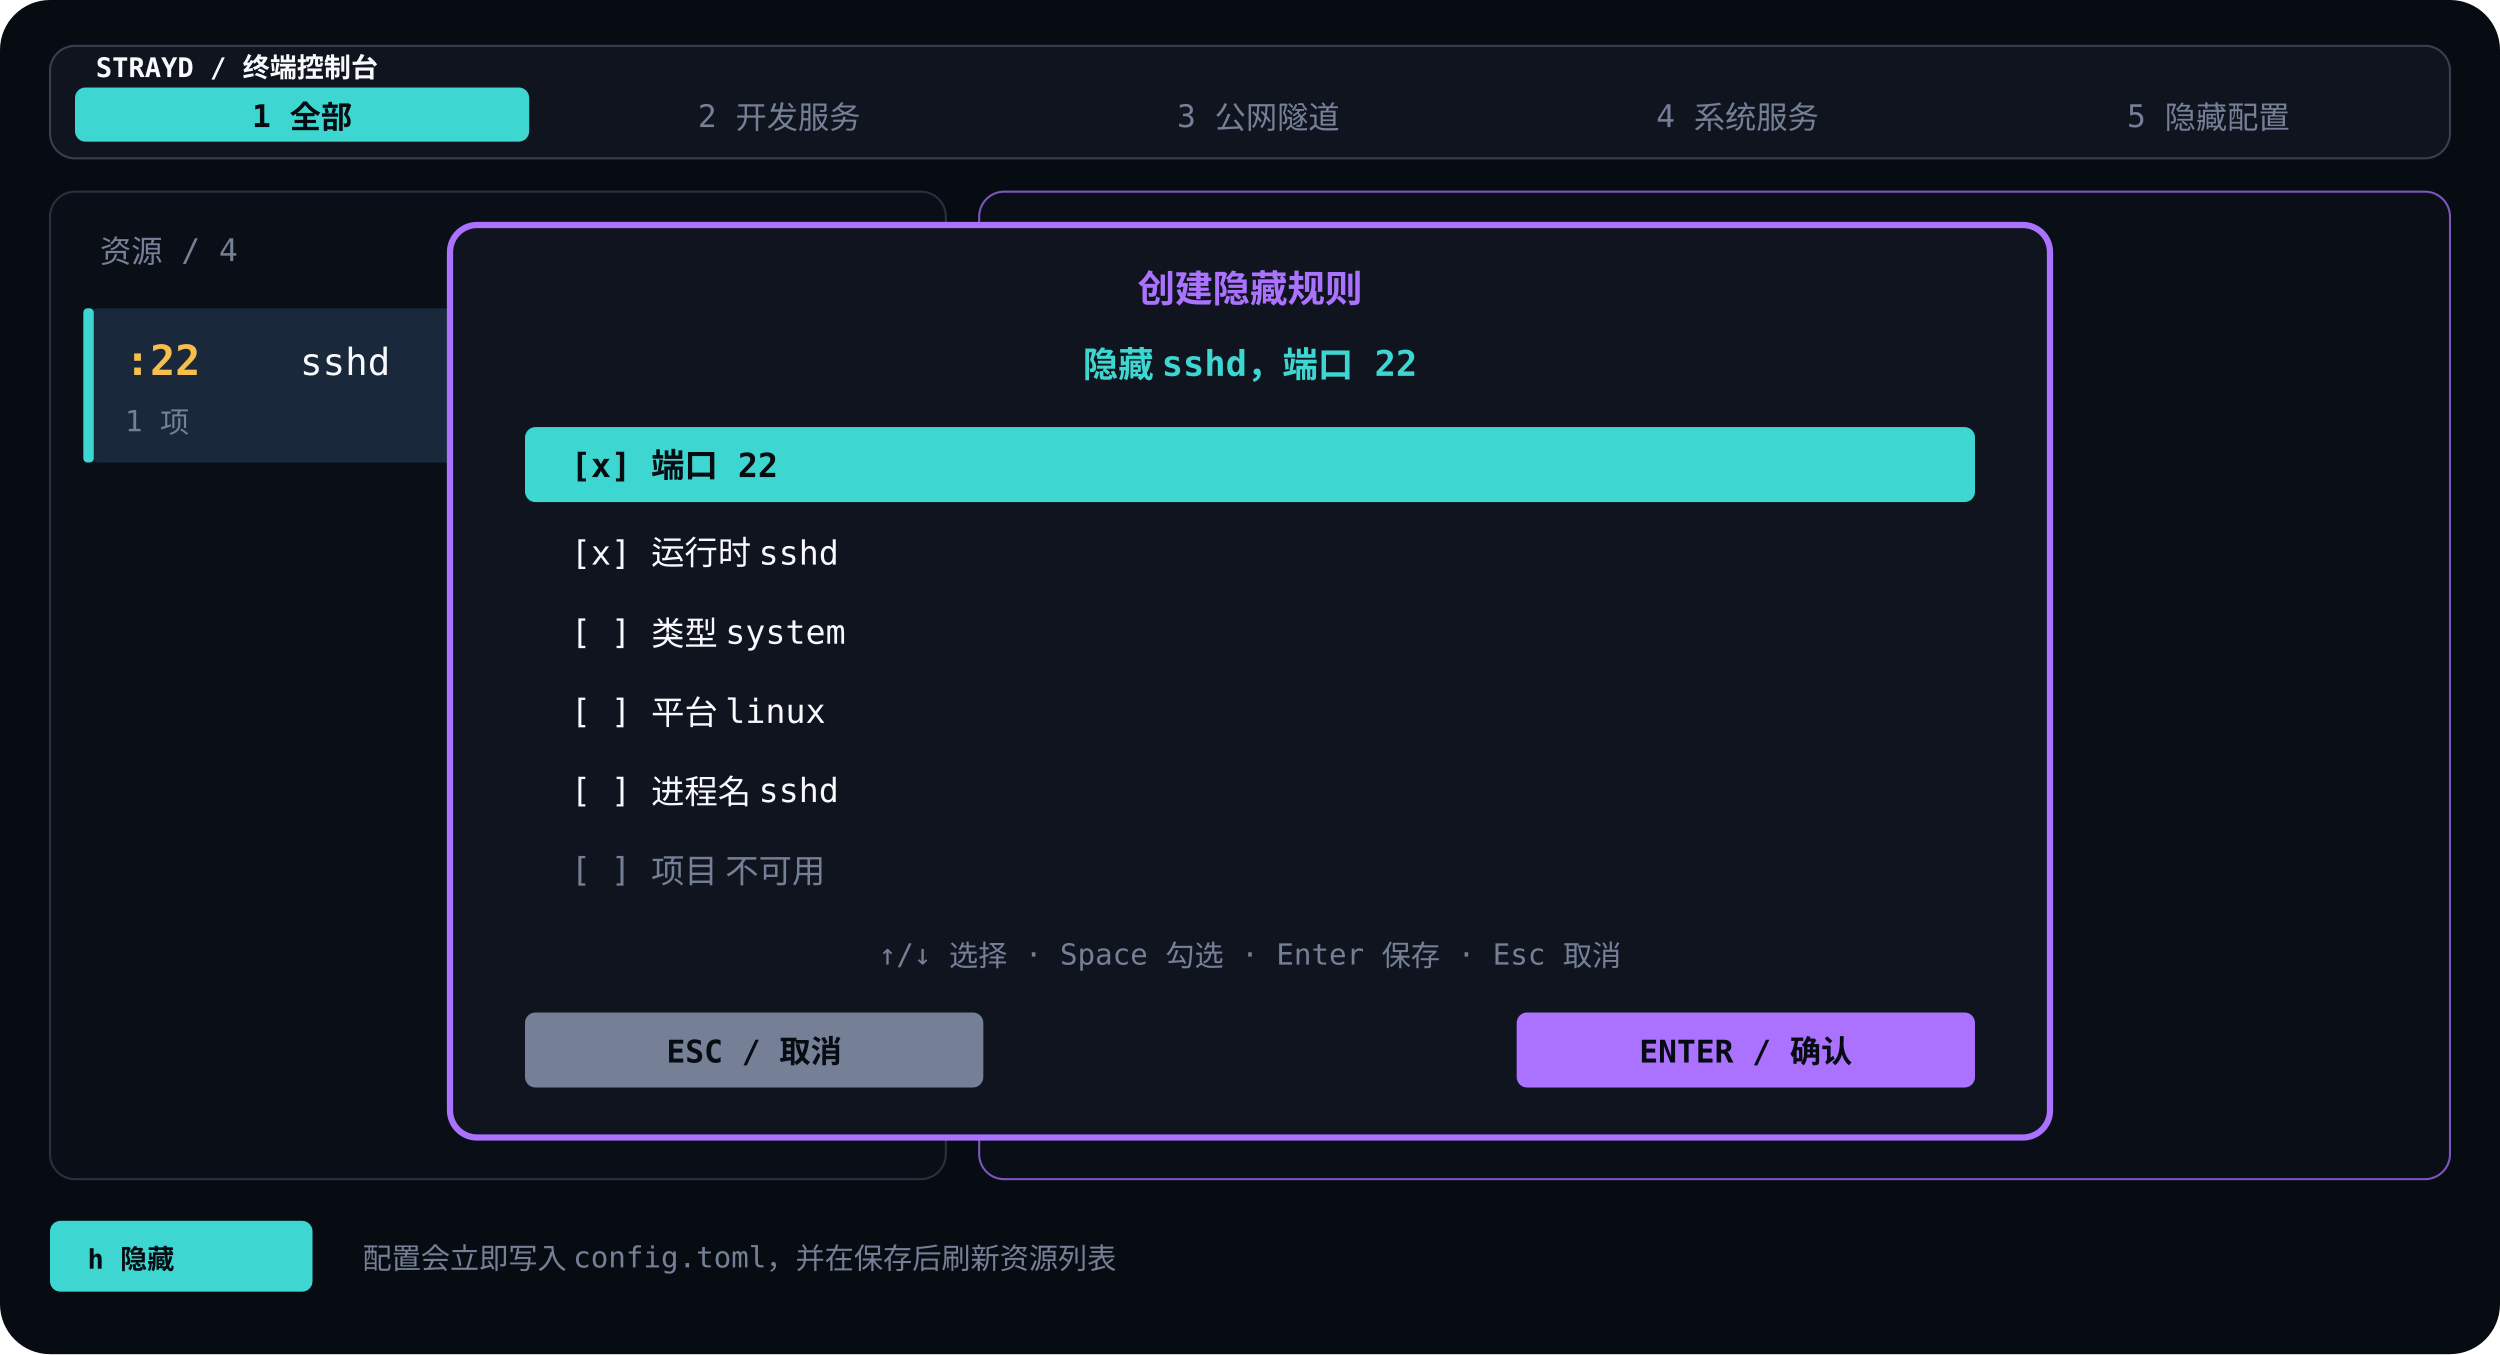
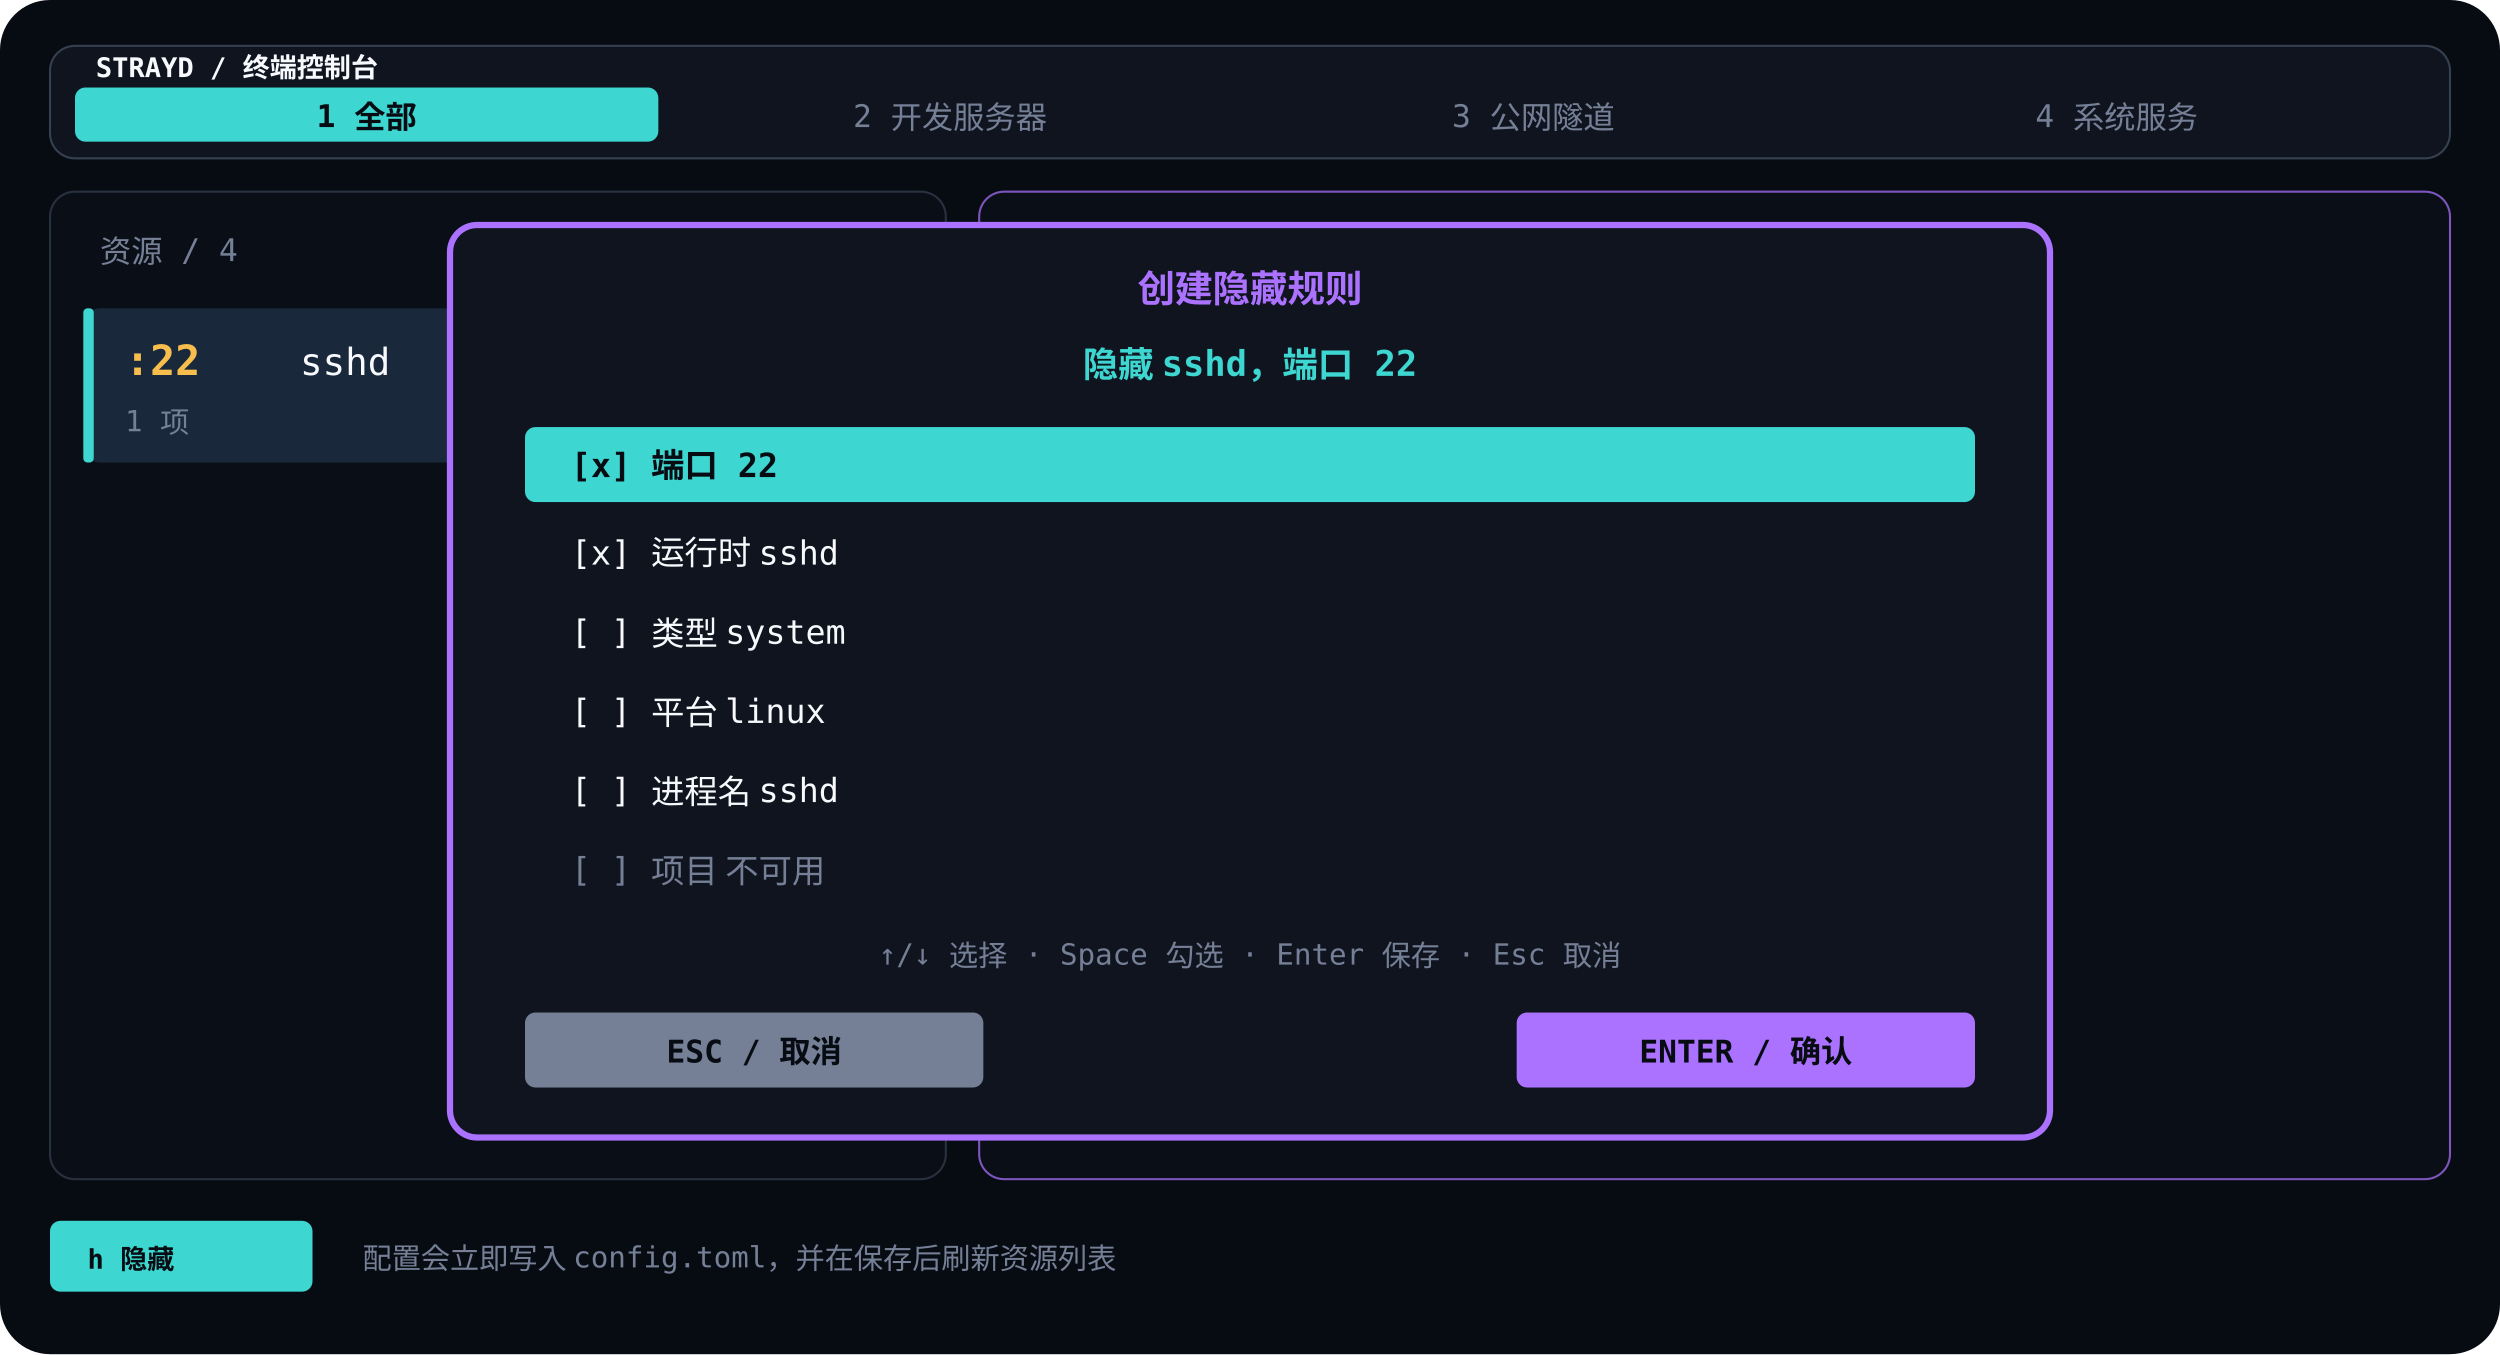
<svg xmlns="http://www.w3.org/2000/svg" width="1200" height="650" viewBox="0 0 1200 650" role="img" aria-labelledby="title desc">
  <rect width="1200" height="650" rx="24" fill="#070b12" />
  <rect x="24" y="22" width="1152" height="54" rx="12" fill="#0f141f" stroke="#354050" />
  <text x="46" y="37" fill="#f7f9fc" font-family="ui-monospace, SFMono-Regular, Menlo, Consolas, monospace" font-size="13" font-weight="700">STRAYD / 终端控制台</text>
-   <rect x="36" y="42" width="218" height="26" rx="5" fill="#3dd6d0" />
-   <text x="145" y="61" text-anchor="middle" fill="#070b12" font-family="ui-monospace, SFMono-Regular, Menlo, Consolas, monospace" font-size="15" font-weight="700">1   全部</text>
-   <text x="374" y="61" text-anchor="middle" fill="#758097" font-family="ui-monospace, SFMono-Regular, Menlo, Consolas, monospace" font-size="15">2   开发服务</text>
-   <text x="604" y="61" text-anchor="middle" fill="#758097" font-family="ui-monospace, SFMono-Regular, Menlo, Consolas, monospace" font-size="15">3   公网隧道</text>
-   <text x="834" y="61" text-anchor="middle" fill="#758097" font-family="ui-monospace, SFMono-Regular, Menlo, Consolas, monospace" font-size="15">4   系统服务</text>
-   <text x="1060" y="61" text-anchor="middle" fill="#758097" font-family="ui-monospace, SFMono-Regular, Menlo, Consolas, monospace" font-size="15">5   隐藏配置</text>
+   <rect x="36" y="42" width="280" height="26" rx="5" fill="#3dd6d0" />
+   <text x="176" y="61" text-anchor="middle" fill="#070b12" font-family="ui-monospace, SFMono-Regular, Menlo, Consolas, monospace" font-size="15" font-weight="700">1   全部</text>
+   <text x="456" y="61" text-anchor="middle" fill="#758097" font-family="ui-monospace, SFMono-Regular, Menlo, Consolas, monospace" font-size="15">2   开发服务器</text>
+   <text x="736" y="61" text-anchor="middle" fill="#758097" font-family="ui-monospace, SFMono-Regular, Menlo, Consolas, monospace" font-size="15">3   公网隧道</text>
+   <text x="1016" y="61" text-anchor="middle" fill="#758097" font-family="ui-monospace, SFMono-Regular, Menlo, Consolas, monospace" font-size="15">4   系统服务</text>
  <rect x="24" y="92" width="430" height="474" rx="12" fill="#0b1019" stroke="#354050" opacity="0.72" />
  <text x="48" y="126" fill="#758097" font-family="ui-monospace, SFMono-Regular, Menlo, Consolas, monospace" font-size="15">资源 / 4</text>
  <rect x="40" y="148" width="398" height="74" rx="8" fill="#19283a" />
  <rect x="40" y="148" width="5" height="74" rx="2" fill="#3dd6d0" />
  <text x="60" y="180" fill="#f7be4d" font-family="ui-monospace, SFMono-Regular, Menlo, Consolas, monospace" font-size="20" font-weight="700">:22</text>
  <text x="144" y="180" fill="#f7f9fc" font-family="ui-monospace, SFMono-Regular, Menlo, Consolas, monospace" font-size="18">sshd</text>
  <text x="60" y="207" fill="#758097" font-family="ui-monospace, SFMono-Regular, Menlo, Consolas, monospace" font-size="14">1 项</text>
  <rect x="470" y="92" width="706" height="474" rx="12" fill="#0b1019" stroke="#ab72ff" opacity="0.72" />
  <text x="494" y="126" fill="#ab72ff" font-family="ui-monospace, SFMono-Regular, Menlo, Consolas, monospace" font-size="15">关联与进程详情</text>
  <text x="494" y="172" fill="#3dd6d0" font-family="ui-monospace, SFMono-Regular, Menlo, Consolas, monospace" font-size="18" font-weight="700">本地 :22 / sshd</text>
  <rect x="216" y="108" width="768" height="438" rx="13" fill="#0f141f" stroke="#ab72ff" stroke-width="3" />
  <text x="600" y="145" text-anchor="middle" fill="#ab72ff" font-family="ui-monospace, SFMono-Regular, Menlo, Consolas, monospace" font-size="18" font-weight="700">创建隐藏规则</text>
  <text x="600" y="181" text-anchor="middle" fill="#3dd6d0" font-family="ui-monospace, SFMono-Regular, Menlo, Consolas, monospace" font-size="17" font-weight="700">隐藏 sshd，端口 22</text>
  <rect x="252" y="205" width="696" height="36" rx="5" fill="#3dd6d0" />
  <text x="274" y="229" fill="#070b12" font-family="ui-monospace, SFMono-Regular, Menlo, Consolas, monospace" font-size="16" font-weight="700">[x]  端口             22</text>
  <text x="274" y="271" fill="#f7f9fc" font-family="ui-monospace, SFMono-Regular, Menlo, Consolas, monospace" font-size="16">[x]  运行时           sshd</text>
  <text x="274" y="309" fill="#f7f9fc" font-family="ui-monospace, SFMono-Regular, Menlo, Consolas, monospace" font-size="16">[ ]  类型             system</text>
  <text x="274" y="347" fill="#f7f9fc" font-family="ui-monospace, SFMono-Regular, Menlo, Consolas, monospace" font-size="16">[ ]  平台             linux</text>
  <text x="274" y="385" fill="#f7f9fc" font-family="ui-monospace, SFMono-Regular, Menlo, Consolas, monospace" font-size="16">[ ]  进程名           sshd</text>
  <text x="274" y="423" fill="#758097" font-family="ui-monospace, SFMono-Regular, Menlo, Consolas, monospace" font-size="16">[ ]  项目             不可用</text>
  <text x="600" y="463" text-anchor="middle" fill="#758097" font-family="ui-monospace, SFMono-Regular, Menlo, Consolas, monospace" font-size="14">↑/↓ 选择 · Space 勾选 · Enter 保存 · Esc 取消</text>
  <rect x="728" y="486" width="220" height="36" rx="5" fill="#ab72ff" />
  <text x="838" y="510" text-anchor="middle" fill="#070b12" font-family="ui-monospace, SFMono-Regular, Menlo, Consolas, monospace" font-size="15" font-weight="700">ENTER / 确认</text>
  <rect x="252" y="486" width="220" height="36" rx="5" fill="#758097" />
  <text x="362" y="510" text-anchor="middle" fill="#070b12" font-family="ui-monospace, SFMono-Regular, Menlo, Consolas, monospace" font-size="15" font-weight="700">ESC / 取消</text>
  <rect x="24" y="586" width="126" height="34" rx="5" fill="#3dd6d0" />
  <text x="42" y="609" fill="#070b12" font-family="ui-monospace, SFMono-Regular, Menlo, Consolas, monospace" font-size="13" font-weight="700">h     隐藏</text>
  <text x="174" y="609" fill="#758097" font-family="ui-monospace, SFMono-Regular, Menlo, Consolas, monospace" font-size="14">配置会立即写入 config.toml，并在保存后刷新资源列表</text>
</svg>
